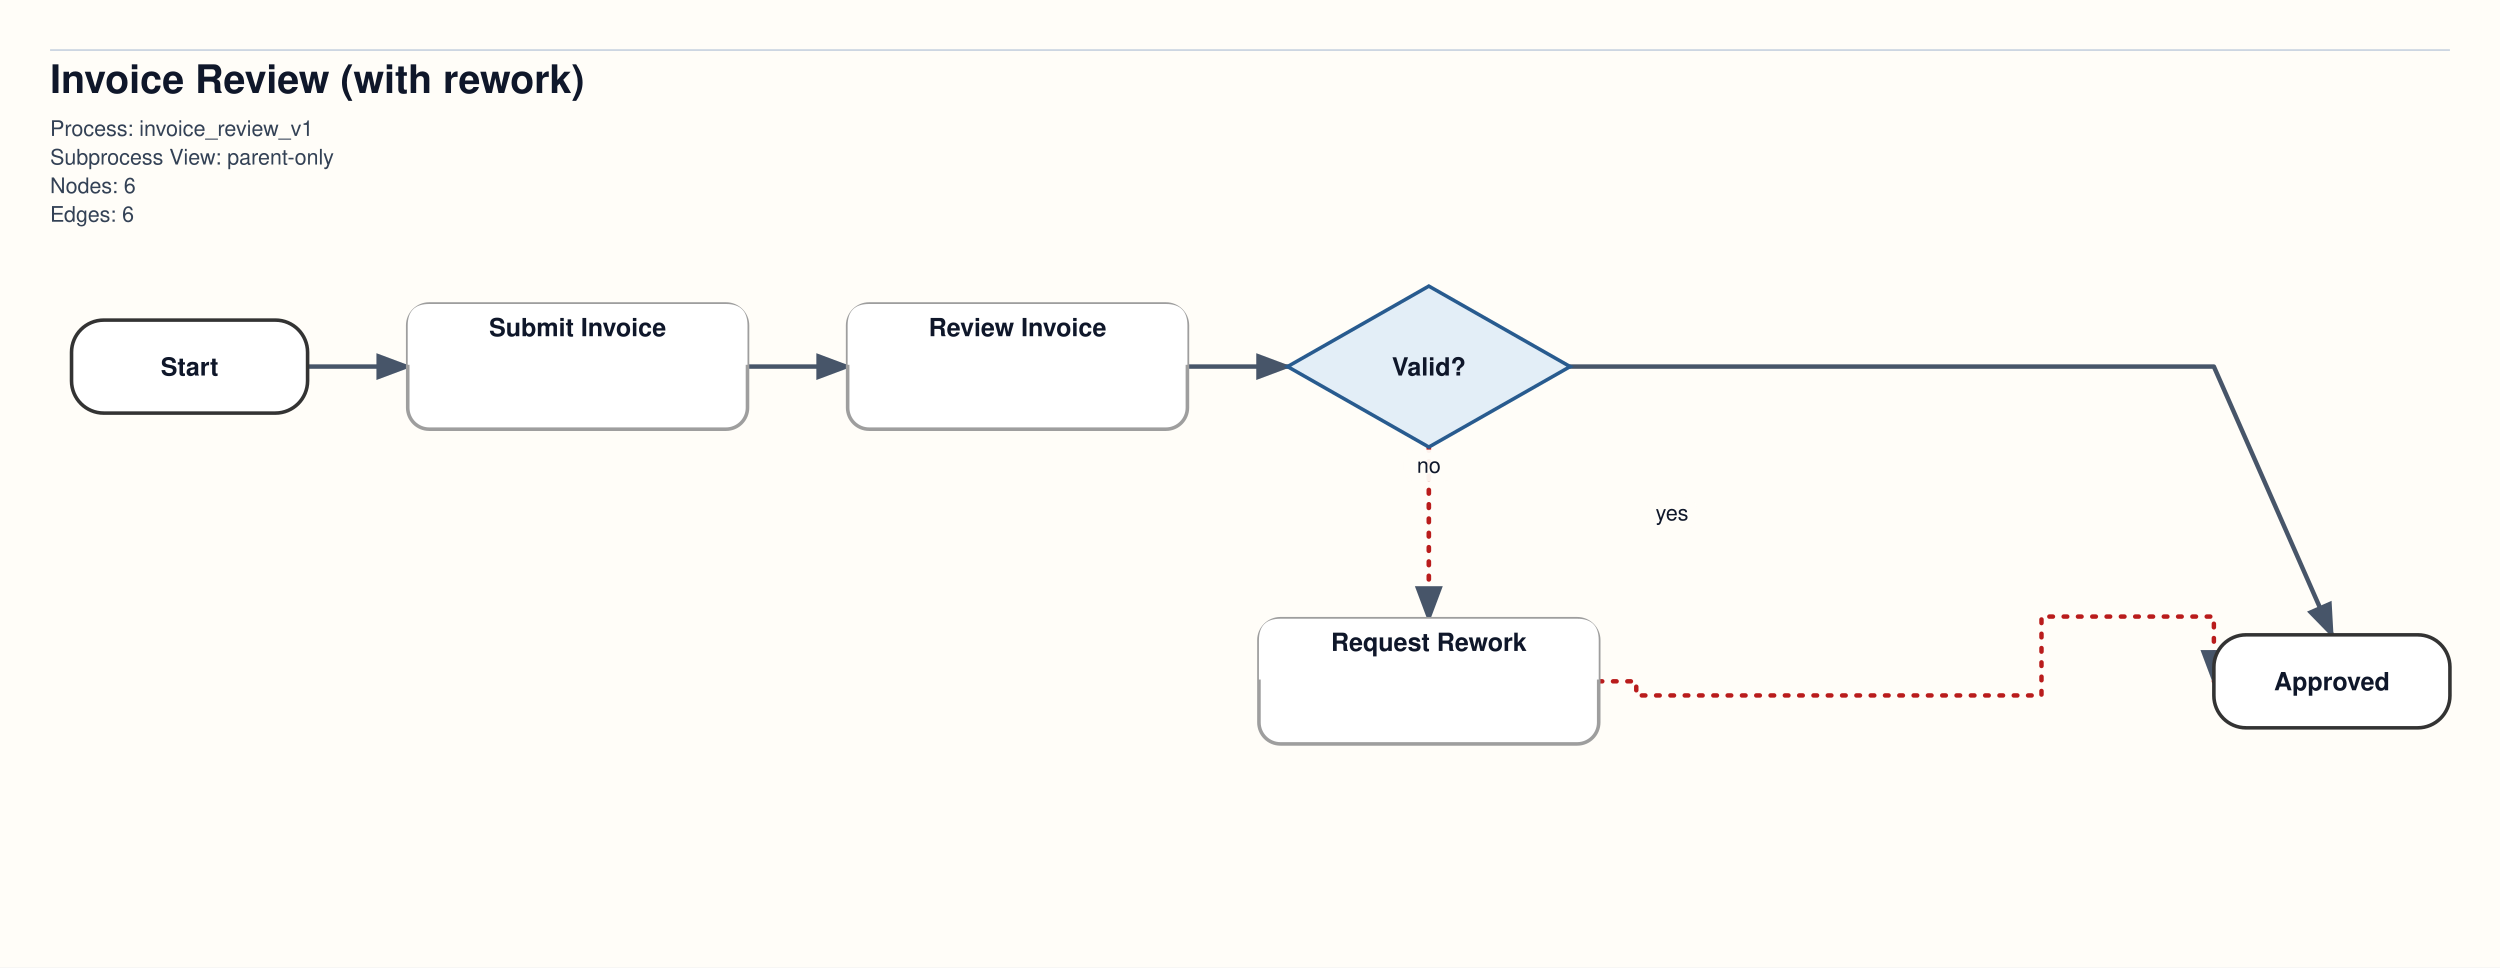
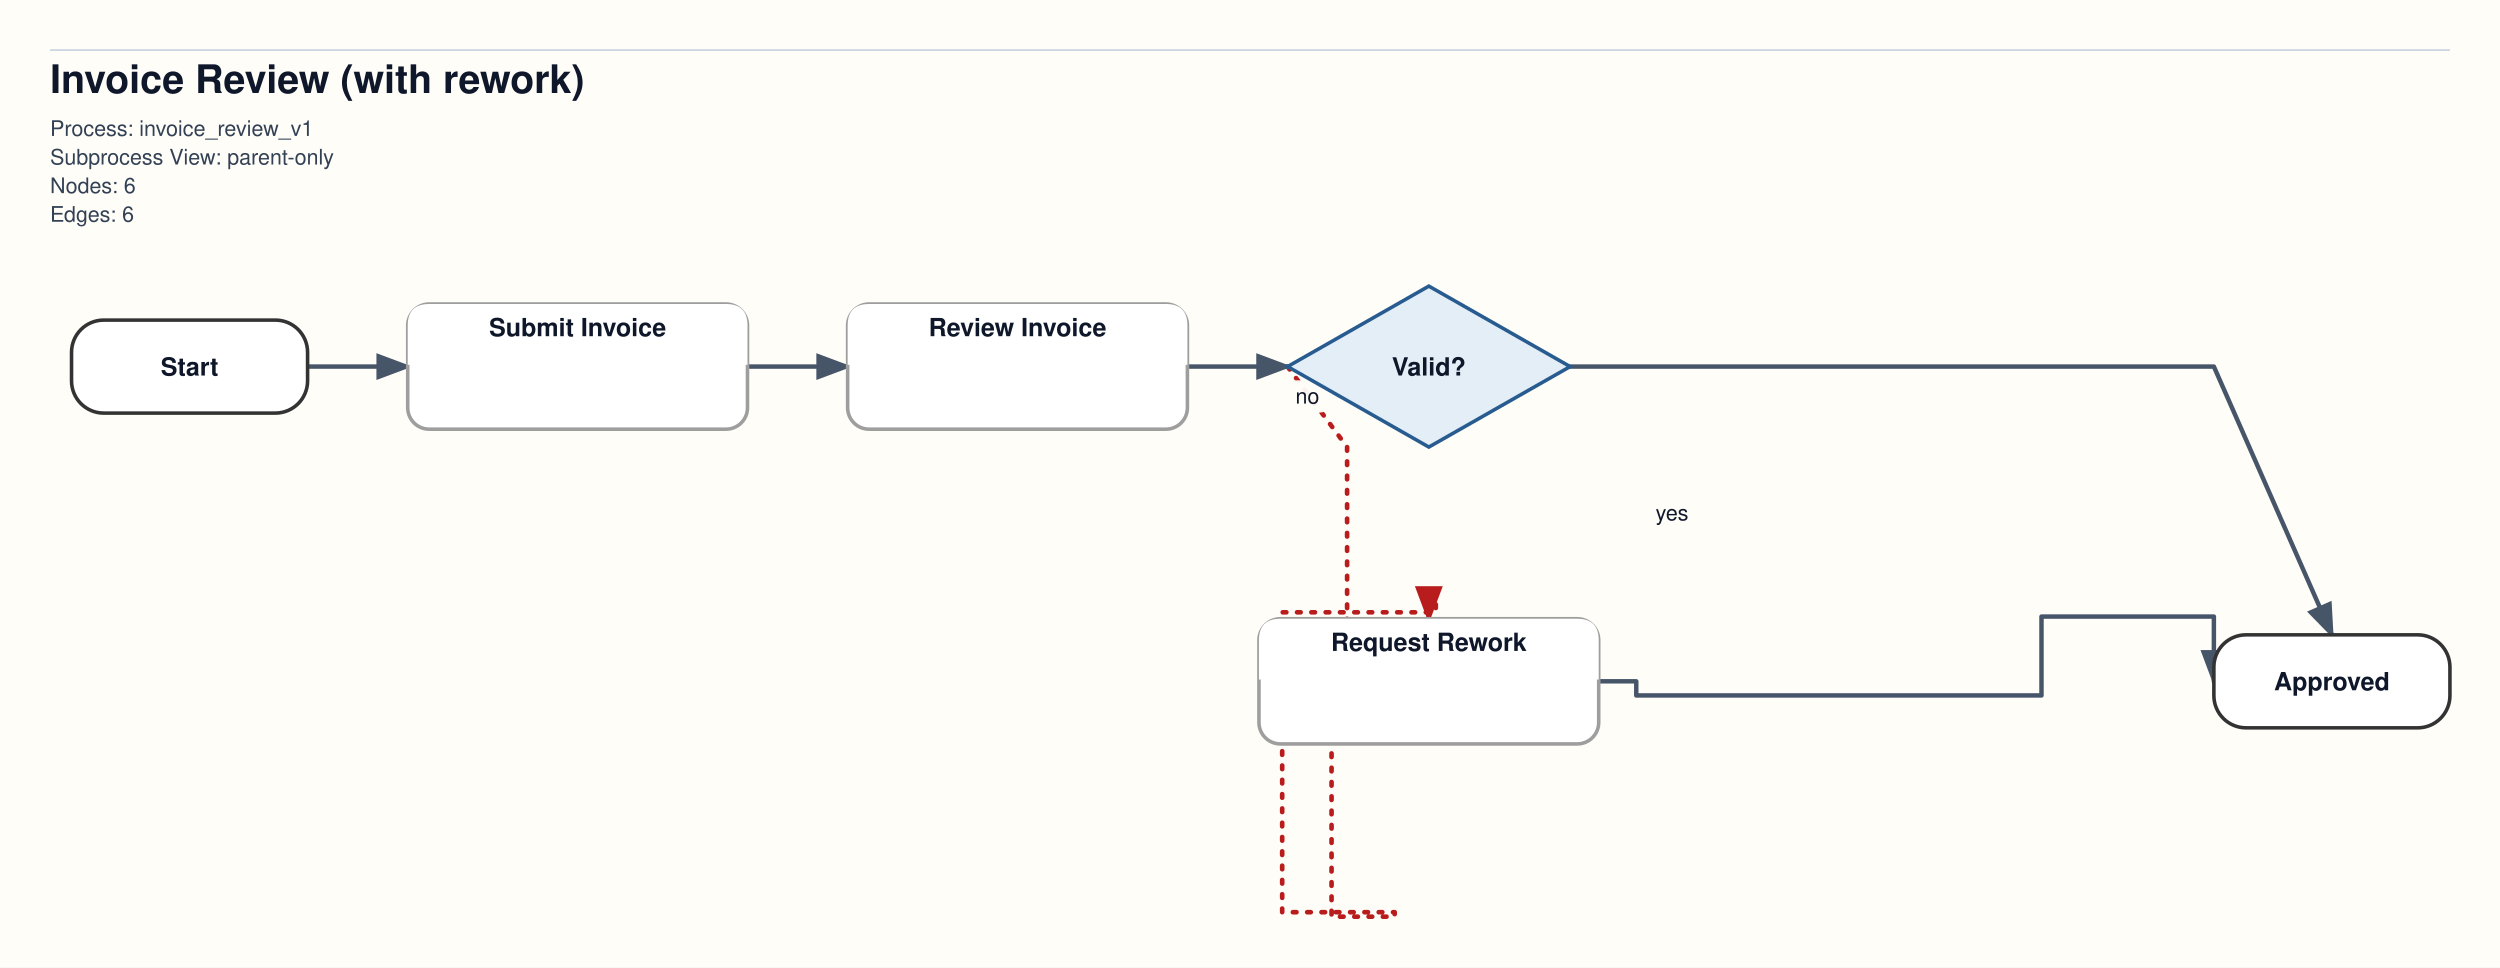
<svg xmlns="http://www.w3.org/2000/svg" width="1398" height="541" viewBox="0 0 1398 541" data-flo-artifact-kind="svg" data-flo-backend="svg" data-flo-diagram="sppm" data-flo-layout-engine="elk" role="img" aria-labelledby="flo-svg-title flo-svg-description" data-sppm-publication-page-id="main-p1">
  <defs>
    <marker id="flo-sppm-arrow" markerWidth="8" markerHeight="6" refX="7" refY="3" orient="auto" markerUnits="strokeWidth">
      <path d="M0,0 L8,3 L0,6 z" fill="#475569" />
+     </marker>
+     <marker id="flo-sppm-rework-arrow" markerWidth="8" markerHeight="6" refX="7" refY="3" orient="auto" markerUnits="strokeWidth">
+       <path d="M0,0 L8,3 L0,6 z" fill="#b91c1c" />
    </marker>
  </defs>
  <rect width="100%" height="100%" fill="#fffdf8" />
  <g data-sppm-publication-band="header">
    <line x1="28.0" y1="28.0" x2="1370.0" y2="28.0" stroke="#cbd5e1" stroke-width="1" />
    <text x="28.0" y="52.0" font-family="Helvetica" font-size="22" font-weight="700" fill="#0f172a">Invoice Review (with rework)</text>
    <text x="28.0" y="76.0" font-family="Helvetica" font-size="12" fill="#334155">Process: invoice_review_v1</text>
    <text x="28.0" y="92.0" font-family="Helvetica" font-size="12" fill="#334155">Subprocess View: parent-only</text>
    <text x="28.0" y="108.0" font-family="Helvetica" font-size="12" fill="#334155">Nodes: 6</text>
    <text x="28.0" y="124.0" font-family="Helvetica" font-size="12" fill="#334155">Edges: 6</text>
  </g>
  <g transform="translate(28.0,148.0)">
    <g data-edge-source="decision" data-edge-target="approve" data-edge-kind="direct">
      <polyline points="850.0,57.0 1210.0,57.0 1276.0,207.0" fill="none" stroke="#475569" stroke-width="2.5" stroke-linecap="round" stroke-linejoin="round" marker-end="url(#flo-sppm-arrow)" />
      <rect x="893.0" y="130.0" width="28.0" height="18.0" rx="7" fill="#fffdf8" fill-opacity="0.95" />
      <text x="907.0" y="143.0" text-anchor="middle" font-family="Helvetica" font-size="12" fill="#0f172a">yes</text>
    </g>
    <g data-edge-source="decision" data-edge-target="rework" data-edge-kind="rework" data-edge-rework-variant="branch">
-       <polyline points="771.0,102.0 771.0,198.0" fill="none" stroke="#b91c1c" stroke-width="2.6" stroke-linecap="round" stroke-linejoin="round" marker-end="url(#flo-sppm-arrow)" stroke-dasharray="2 6" />
-       <rect x="757.0" y="103.4" width="28.0" height="18.0" rx="7" fill="#fffdf8" fill-opacity="0.95" />
-       <text x="771.0" y="116.4" text-anchor="middle" font-family="Helvetica" font-size="12" fill="#0f172a">no</text>
+       <polyline points="692.0,57.0 725.3,102.0 725.3,214.1 779.5,214.1 779.5,210.3 716.6,210.3 716.6,364.6 751.9,364.6 751.9,362.1 689.0,362.1 689.0,194.4 774.9,194.4 774.9,188.4 771.0,188.4 771.0,198.0" fill="none" stroke="#b91c1c" stroke-width="2.6" stroke-linecap="round" stroke-linejoin="round" marker-end="url(#flo-sppm-rework-arrow)" stroke-dasharray="2 6" />
+       <rect x="689.1" y="64.7" width="28.0" height="18.0" rx="7" fill="#fffdf8" fill-opacity="0.95" />
+       <text x="703.1" y="77.7" text-anchor="middle" font-family="Helvetica" font-size="12" fill="#0f172a">no</text>
    </g>
    <g data-edge-source="review" data-edge-target="decision" data-edge-kind="direct">
      <polyline points="636.0,57.0 692.0,57.0" fill="none" stroke="#475569" stroke-width="2.5" stroke-linecap="round" stroke-linejoin="round" marker-end="url(#flo-sppm-arrow)" />
    </g>
-     <g data-edge-source="rework" data-edge-target="approve" data-edge-kind="rework">
-       <polyline points="866.0,233.0 887.0,233.0 887.0,240.9 1113.6,240.9 1113.6,196.8 1210.0,196.8 1210.0,233.0" fill="none" stroke="#b91c1c" stroke-width="2.5" stroke-linecap="round" stroke-linejoin="round" marker-end="url(#flo-sppm-arrow)" stroke-dasharray="2 6" />
+     <g data-edge-source="rework" data-edge-target="approve" data-edge-kind="direct">
+       <polyline points="866.0,233.0 887.0,233.0 887.0,240.9 1113.6,240.9 1113.6,196.8 1210.0,196.8 1210.0,233.0" fill="none" stroke="#475569" stroke-width="2.5" stroke-linecap="round" stroke-linejoin="round" marker-end="url(#flo-sppm-arrow)" />
    </g>
    <g data-edge-source="start" data-edge-target="submit" data-edge-kind="direct">
      <polyline points="144.0,57.0 200.0,57.0" fill="none" stroke="#475569" stroke-width="2.5" stroke-linecap="round" stroke-linejoin="round" marker-end="url(#flo-sppm-arrow)" />
    </g>
    <g data-edge-source="submit" data-edge-target="review" data-edge-kind="direct">
      <polyline points="390.0,57.0 446.0,57.0" fill="none" stroke="#475569" stroke-width="2.5" stroke-linecap="round" stroke-linejoin="round" marker-end="url(#flo-sppm-arrow)" />
    </g>
    <g data-node-id="start" data-node-kind="start">
      <rect x="12.0" y="31.0" width="132.0" height="52.0" rx="18" fill="#FFFFFF" stroke="#333333" stroke-width="2" />
      <text x="78.0" y="62.0" text-anchor="middle" font-family="Helvetica" font-size="14" font-weight="600" fill="#0f172a">Start</text>
    </g>
    <g data-node-id="submit" data-node-kind="task">
      <rect x="200.0" y="22.0" width="190.0" height="70.0" rx="12" fill="white" stroke="#9E9E9E" stroke-width="2" />
      <path data-node-header="top-rounded" d="M 212.0 22.0 L 378.0 22.0 Q 390.0 22.0 390.0 34.0 L 390.0 56.0 L 200.0 56.0 L 200.0 34.0 Q 200.0 22.0 212.0 22.0 Z" fill="#FFFFFF" stroke="none" />
      <text x="295.0" y="40.0" text-anchor="middle" font-family="Helvetica" font-size="14" font-weight="600" fill="#0f172a">Submit Invoice</text>
    </g>
    <g data-node-id="review" data-node-kind="task">
      <rect x="446.0" y="22.0" width="190.0" height="70.0" rx="12" fill="white" stroke="#9E9E9E" stroke-width="2" />
      <path data-node-header="top-rounded" d="M 458.0 22.0 L 624.0 22.0 Q 636.0 22.0 636.0 34.0 L 636.0 56.0 L 446.0 56.0 L 446.0 34.0 Q 446.0 22.0 458.0 22.0 Z" fill="#FFFFFF" stroke="none" />
      <text x="541.0" y="40.0" text-anchor="middle" font-family="Helvetica" font-size="14" font-weight="600" fill="#0f172a">Review Invoice</text>
    </g>
    <g data-node-id="decision" data-node-kind="decision">
      <polygon points="771.0,12.0 850.0,57.0 771.0,102.0 692.0,57.0" fill="#E3EEF7" stroke="#285B8F" stroke-width="2" />
      <text x="771.0" y="62.0" text-anchor="middle" font-family="Helvetica" font-size="14" font-weight="600" fill="#0f172a">Valid?</text>
    </g>
    <g data-node-id="rework" data-node-kind="task">
      <rect x="676.0" y="198.0" width="190.0" height="70.0" rx="12" fill="white" stroke="#9E9E9E" stroke-width="2" />
      <path data-node-header="top-rounded" d="M 688.0 198.0 L 854.0 198.0 Q 866.0 198.0 866.0 210.0 L 866.0 232.0 L 676.0 232.0 L 676.0 210.0 Q 676.0 198.0 688.0 198.0 Z" fill="#FFFFFF" stroke="none" />
      <text x="771.0" y="216.0" text-anchor="middle" font-family="Helvetica" font-size="14" font-weight="600" fill="#0f172a">Request Rework</text>
    </g>
    <g data-node-id="approve" data-node-kind="end">
      <rect x="1210.0" y="207.0" width="132.0" height="52.0" rx="18" fill="#FFFFFF" stroke="#333333" stroke-width="2" />
      <text x="1276.0" y="238.0" text-anchor="middle" font-family="Helvetica" font-size="14" font-weight="600" fill="#0f172a">Approved</text>
    </g>
  </g>
</svg>
